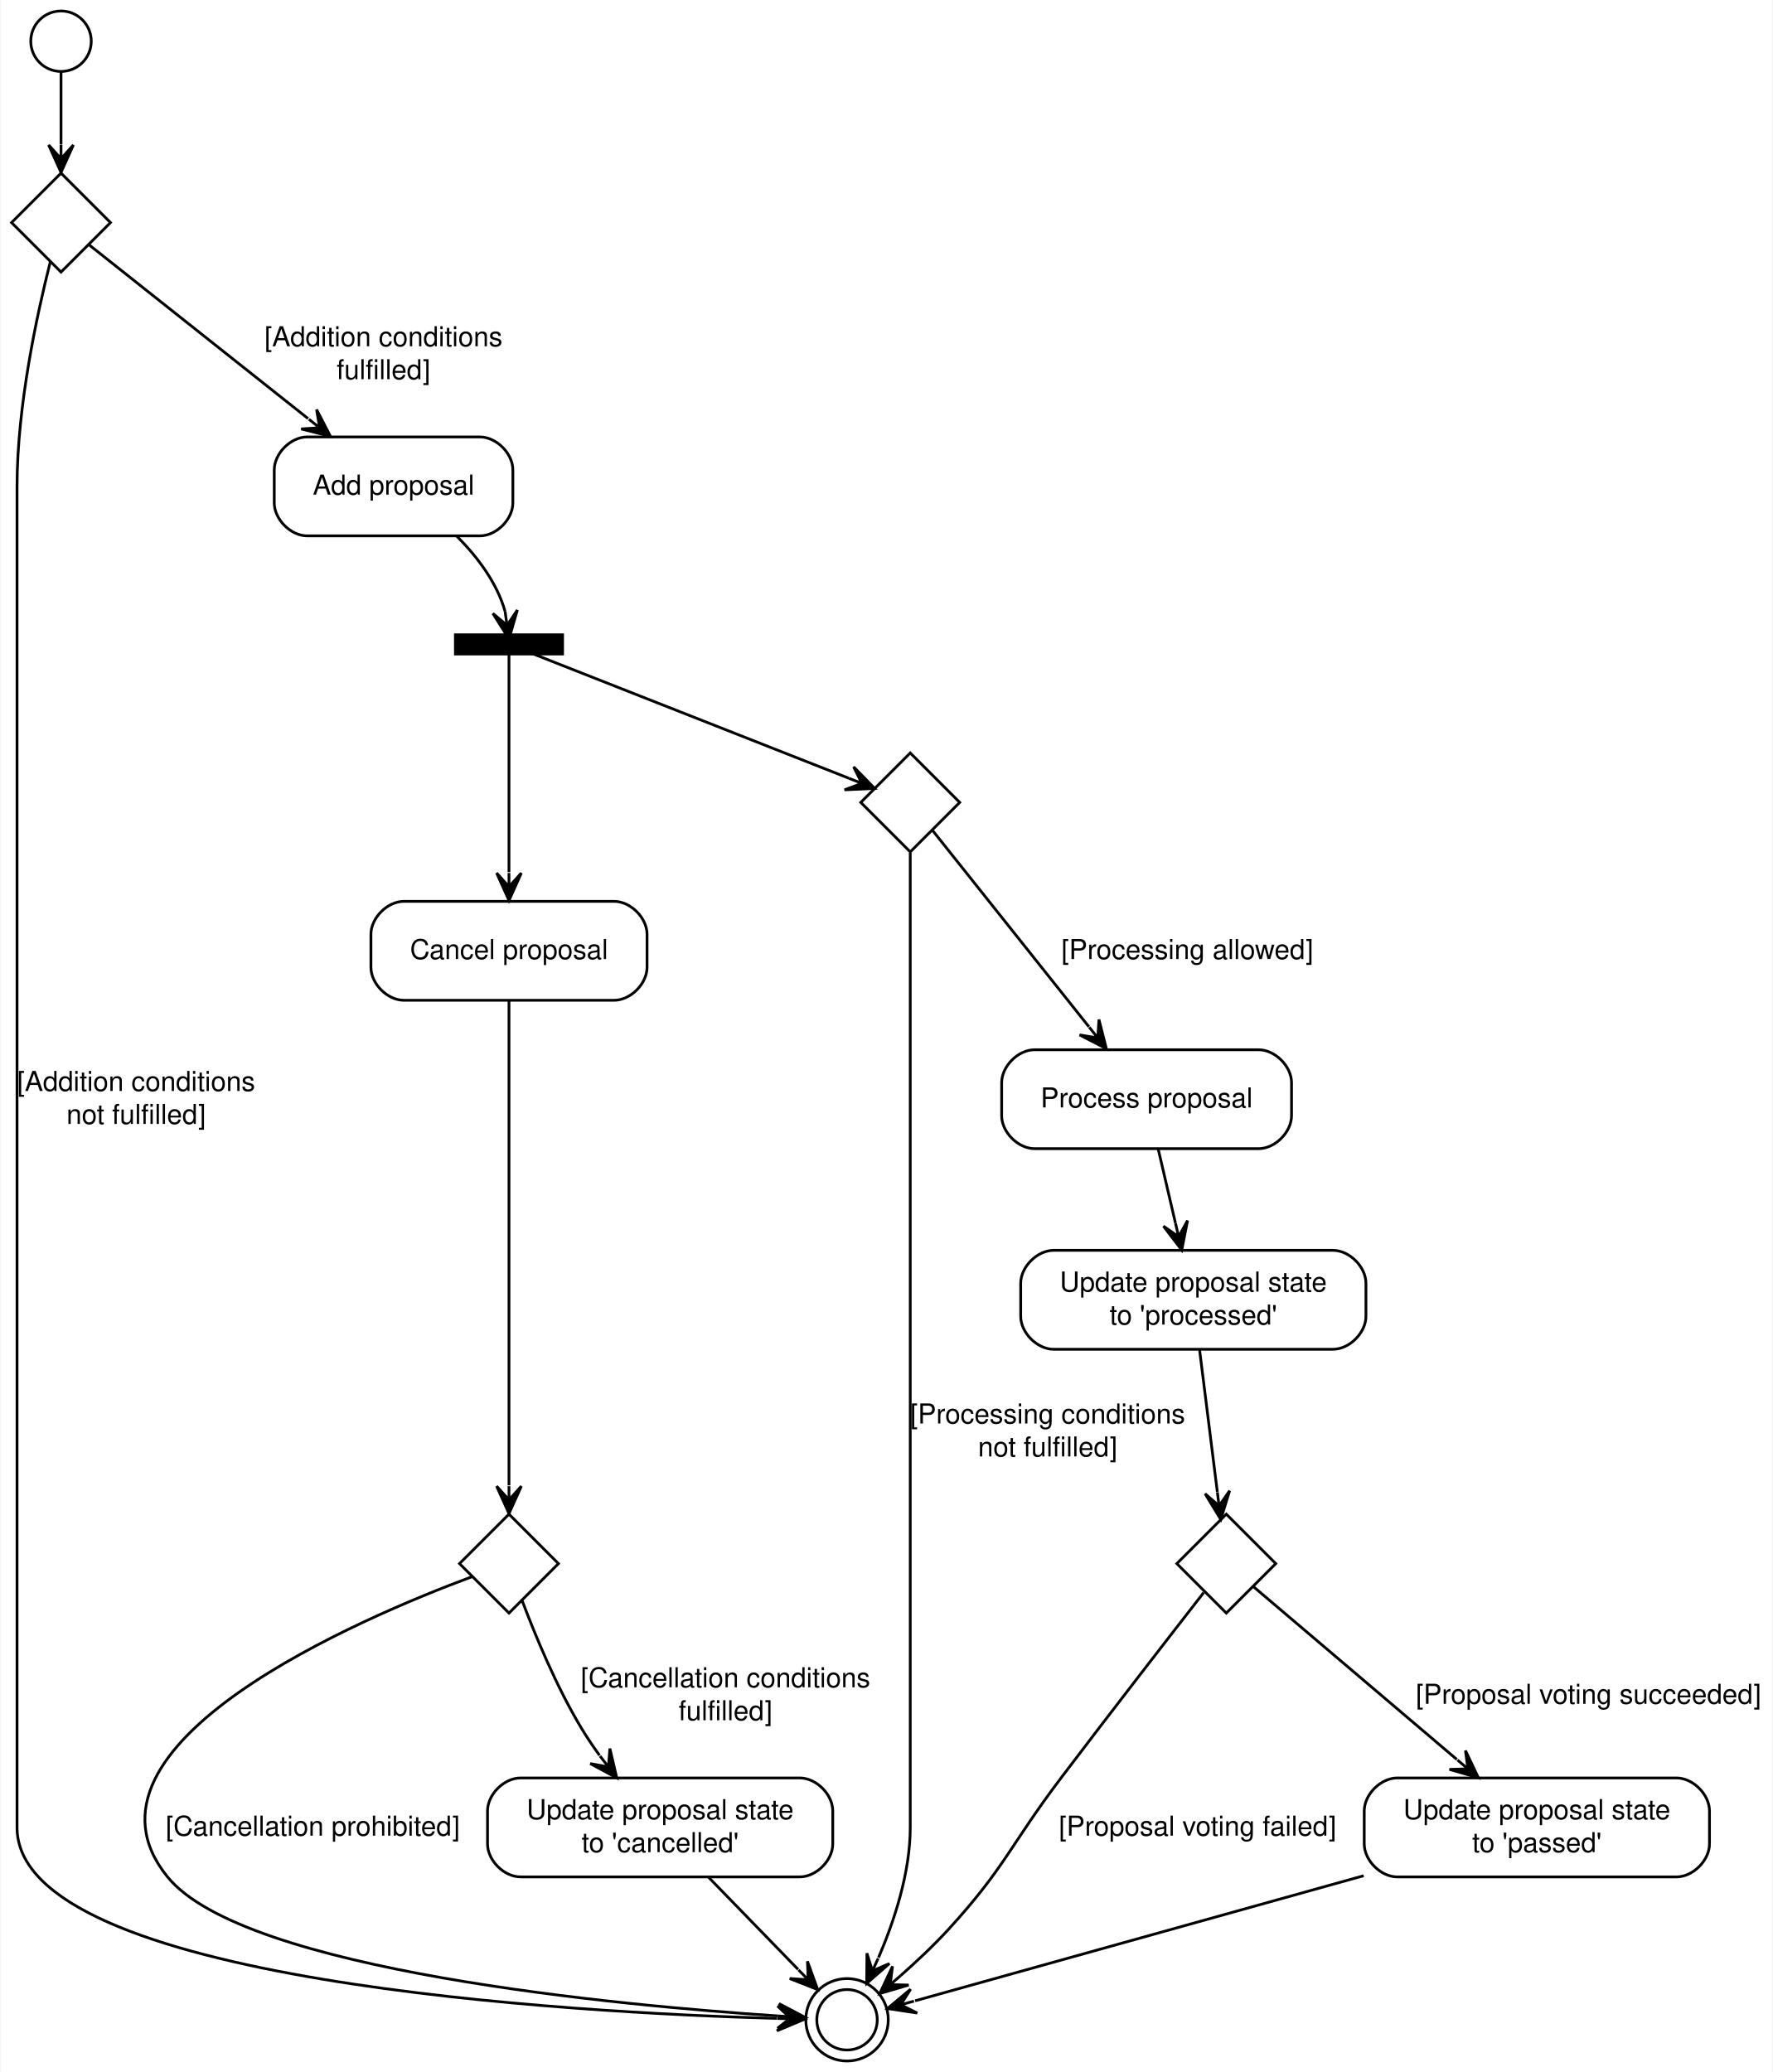
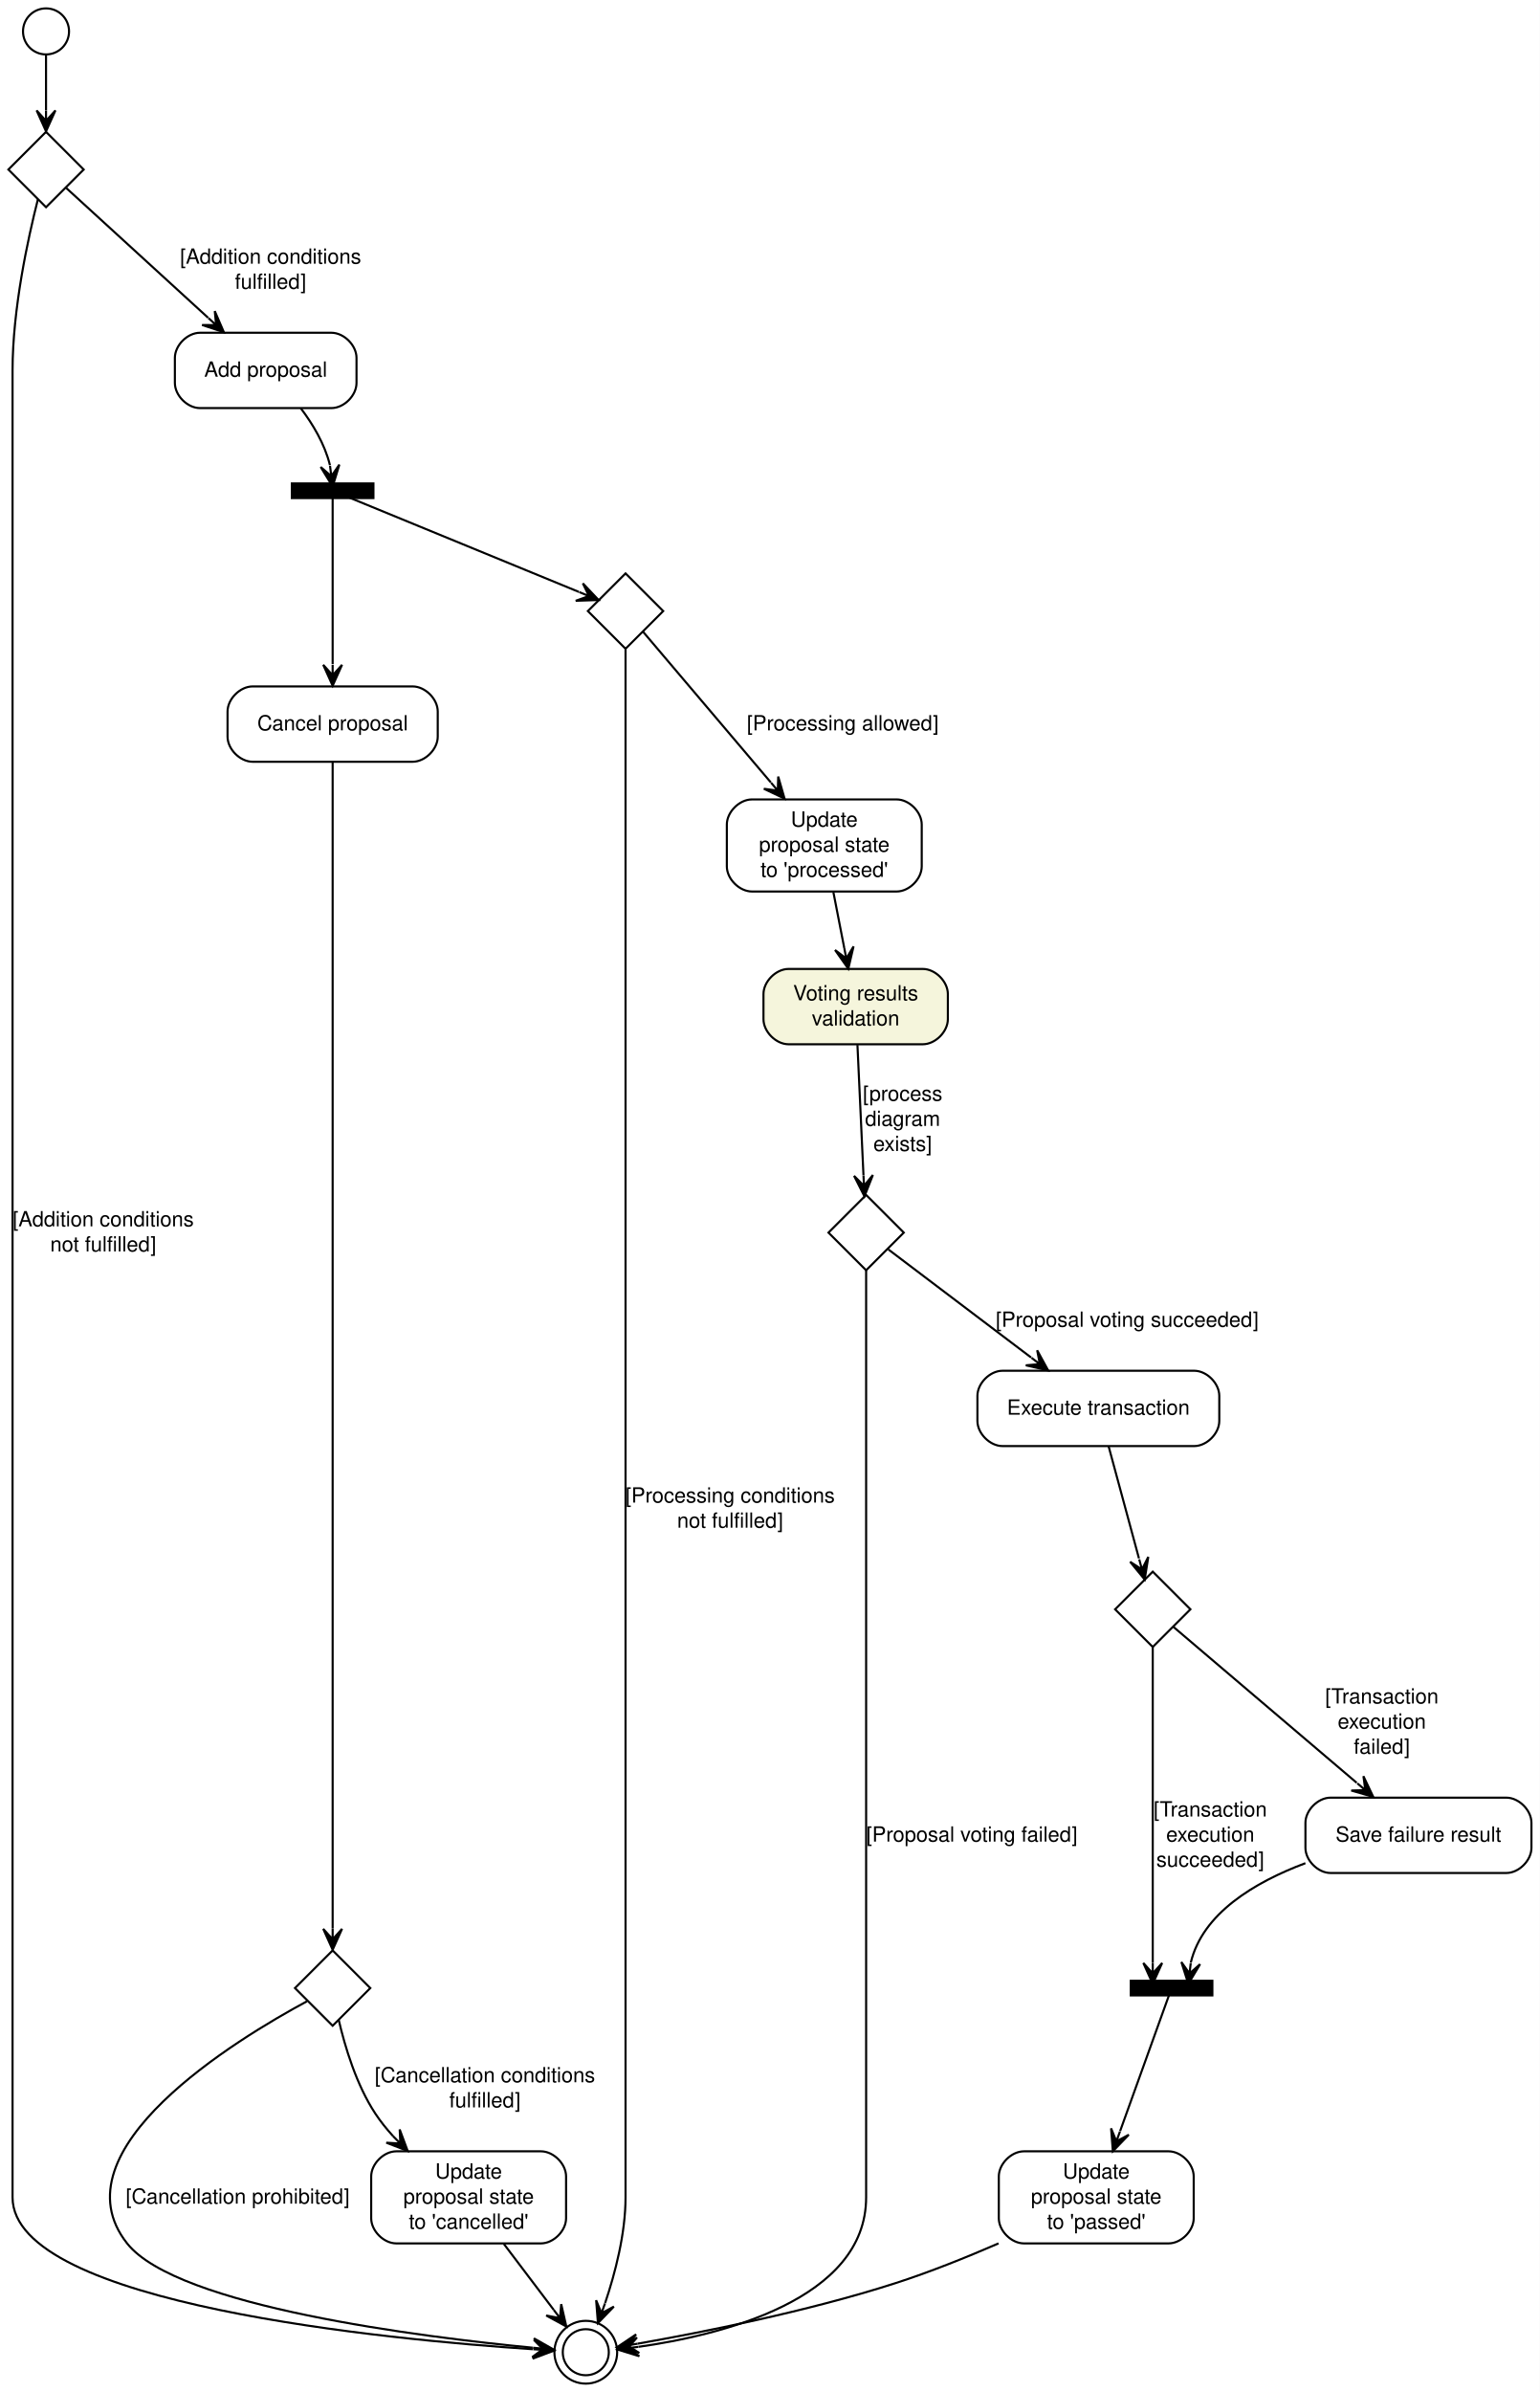
- <svg xmlns="http://www.w3.org/2000/svg" width="645pt" height="754pt" viewBox="0.00 0.00 644.60 754.00">
-   <g id="graph0" class="graph" transform="scale(1 1) rotate(0) translate(4 750)">
-     <polygon fill="#ffffff" stroke="transparent" points="-4,4 -4,-750 640.598,-750 640.598,4 -4,4" />
+ <svg xmlns="http://www.w3.org/2000/svg" width="736pt" height="1143pt" viewBox="0.00 0.00 736.01 1143.00">
+   <g id="graph0" class="graph" transform="scale(1 1) rotate(0) translate(4 1139)">
+     <polygon fill="#ffffff" stroke="transparent" points="-4,4 -4,-1139 732.006,-1139 732.006,4 -4,4" />
    <g id="node1" class="node">
-       <ellipse fill="none" stroke="#000000" cx="18" cy="-735" rx="11" ry="11" />
+       <ellipse fill="none" stroke="#000000" cx="18" cy="-1124" rx="11" ry="11" />
    </g>
    <g id="node2" class="node">
-       <polygon fill="none" stroke="#000000" points="18,-687 0,-669 18,-651 36,-669 18,-687" />
+       <polygon fill="none" stroke="#000000" points="18,-1076 0,-1058 18,-1040 36,-1058 18,-1076" />
    </g>
    <g id="edge1" class="edge">
-       <path fill="none" stroke="#000000" d="M18,-723.804C18,-716.536 18,-706.713 18,-697.392" />
-       <polygon fill="#000000" stroke="#000000" points="18,-687.242 22.5,-697.242 18,-692.242 18,-697.242 18,-697.242 18,-697.242 18,-692.242 13.5,-697.242 18,-687.242 18,-687.242" />
+       <path fill="none" stroke="#000000" d="M18,-1112.804C18,-1105.536 18,-1095.714 18,-1086.392" />
+       <polygon fill="#000000" stroke="#000000" points="18,-1076.242 22.5,-1086.242 18,-1081.242 18,-1086.242 18,-1086.242 18,-1086.242 18,-1081.242 13.5,-1086.242 18,-1076.242 18,-1076.242" />
    </g>
    <g id="node3" class="node">
-       <ellipse fill="none" stroke="#000000" cx="304" cy="-15" rx="11" ry="11" />
-       <ellipse fill="none" stroke="#000000" cx="304" cy="-15" rx="15" ry="15" />
+       <ellipse fill="none" stroke="#000000" cx="276" cy="-15" rx="11" ry="11" />
+       <ellipse fill="none" stroke="#000000" cx="276" cy="-15" rx="15" ry="15" />
    </g>
    <g id="edge2" class="edge">
-       <path fill="none" stroke="#000000" d="M14.127,-654.81C9.392,-636.184 2,-602.4 2,-573 2,-573 2,-573 2,-85 2,-28.432 205.624,-17.566 278.469,-15.488" />
-       <polygon fill="#000000" stroke="#000000" points="288.609,-15.233 278.725,-19.983 283.61,-15.359 278.612,-15.485 278.612,-15.485 278.612,-15.485 283.61,-15.359 278.498,-10.986 288.609,-15.233 288.609,-15.233" />
-       <text text-anchor="middle" x="45.346" y="-353" font-family="Helvetica,sans-Serif" font-size="10.00" fill="#000000">[Addition conditions</text>
-       <text text-anchor="middle" x="45.346" y="-341" font-family="Helvetica,sans-Serif" font-size="10.00" fill="#000000"> not fulfilled]</text>
+       <path fill="none" stroke="#000000" d="M14.127,-1043.81C9.392,-1025.184 2,-991.4 2,-962 2,-962 2,-962 2,-89 2,-37.774 182.752,-20.944 250.64,-16.429" />
+       <polygon fill="#000000" stroke="#000000" points="260.878,-15.786 251.18,-20.904 255.888,-16.1 250.898,-16.413 250.898,-16.413 250.898,-16.413 255.888,-16.1 250.616,-11.922 260.878,-15.786 260.878,-15.786" />
+       <text text-anchor="middle" x="45.346" y="-553" font-family="Helvetica,sans-Serif" font-size="10.00" fill="#000000">[Addition conditions</text>
+       <text text-anchor="middle" x="45.346" y="-541" font-family="Helvetica,sans-Serif" font-size="10.00" fill="#000000"> not fulfilled]</text>
    </g>
    <g id="node4" class="node">
-       <path fill="none" stroke="#000000" d="M170.409,-591C170.409,-591 107.591,-591 107.591,-591 101.591,-591 95.591,-585 95.591,-579 95.591,-579 95.591,-567 95.591,-567 95.591,-561 101.591,-555 107.591,-555 107.591,-555 170.409,-555 170.409,-555 176.409,-555 182.409,-561 182.409,-567 182.409,-567 182.409,-579 182.409,-579 182.409,-585 176.409,-591 170.409,-591" />
-       <text text-anchor="middle" x="139" y="-570" font-family="Helvetica,sans-Serif" font-size="10.00" fill="#000000">Add proposal</text>
+       <path fill="none" stroke="#000000" d="M154.409,-980C154.409,-980 91.591,-980 91.591,-980 85.591,-980 79.591,-974 79.591,-968 79.591,-968 79.591,-956 79.591,-956 79.591,-950 85.591,-944 91.591,-944 91.591,-944 154.409,-944 154.409,-944 160.409,-944 166.409,-950 166.409,-956 166.409,-956 166.409,-968 166.409,-968 166.409,-974 160.409,-980 154.409,-980" />
+       <text text-anchor="middle" x="123" y="-959" font-family="Helvetica,sans-Serif" font-size="10.00" fill="#000000">Add proposal</text>
    </g>
    <g id="edge3" class="edge">
-       <path fill="none" stroke="#000000" d="M28.316,-660.815C45.747,-646.986 81.687,-618.472 107.899,-597.675" />
-       <polygon fill="#000000" stroke="#000000" points="116.032,-591.223 110.995,-600.963 112.115,-594.33 108.198,-597.438 108.198,-597.438 108.198,-597.438 112.115,-594.33 105.401,-593.913 116.032,-591.223 116.032,-591.223" />
-       <text text-anchor="middle" x="135.346" y="-624" font-family="Helvetica,sans-Serif" font-size="10.00" fill="#000000">[Addition conditions</text>
-       <text text-anchor="middle" x="135.346" y="-612" font-family="Helvetica,sans-Serif" font-size="10.00" fill="#000000"> fulfilled]</text>
+       <path fill="none" stroke="#000000" d="M27.69,-1049.141C42.949,-1035.189 73.138,-1007.588 95.469,-987.171" />
+       <polygon fill="#000000" stroke="#000000" points="103.003,-980.283 98.659,-990.352 99.313,-983.657 95.623,-987.031 95.623,-987.031 95.623,-987.031 99.313,-983.657 92.586,-983.709 103.003,-980.283 103.003,-980.283" />
+       <text text-anchor="middle" x="125.346" y="-1013" font-family="Helvetica,sans-Serif" font-size="10.00" fill="#000000">[Addition conditions</text>
+       <text text-anchor="middle" x="125.346" y="-1001" font-family="Helvetica,sans-Serif" font-size="10.00" fill="#000000"> fulfilled]</text>
    </g>
    <g id="node5" class="node">
-       <polygon fill="#d3d3d3" stroke="#000000" stroke-width="4" points="163,-513.5 163,-517.5 199,-517.5 199,-513.5 163,-513.5" />
-       <text text-anchor="middle" x="180.639" y="-515.2" font-family="Helvetica,sans-Serif" font-size="1.00" fill="#000000"> </text>
+       <polygon fill="#d3d3d3" stroke="#000000" stroke-width="4" points="137,-902.5 137,-906.5 173,-906.5 173,-902.5 137,-902.5" />
+       <text text-anchor="middle" x="154.639" y="-904.2" font-family="Helvetica,sans-Serif" font-size="1.00" fill="#000000"> </text>
    </g>
    <g id="edge4" class="edge">
-       <path fill="none" stroke="#000000" d="M161.966,-554.929C169.473,-547.405 176.642,-537.961 179.591,-527.441" />
-       <polygon fill="#000000" stroke="#000000" points="181,-517.5 184.052,-528.033 180.298,-522.451 179.596,-527.401 179.596,-527.401 179.596,-527.401 180.298,-522.451 175.141,-526.769 181,-517.5 181,-517.5" />
+       <path fill="none" stroke="#000000" d="M139.75,-943.95C145.557,-936.295 151.231,-926.815 153.706,-916.735" />
+       <polygon fill="#000000" stroke="#000000" points="155,-906.5 158.21,-916.986 154.373,-911.461 153.745,-916.421 153.745,-916.421 153.745,-916.421 154.373,-911.461 149.281,-915.856 155,-906.5 155,-906.5" />
    </g>
    <g id="node6" class="node">
-       <path fill="none" stroke="#000000" d="M219.237,-422C219.237,-422 142.763,-422 142.763,-422 136.763,-422 130.763,-416 130.763,-410 130.763,-410 130.763,-398 130.763,-398 130.763,-392 136.763,-386 142.763,-386 142.763,-386 219.237,-386 219.237,-386 225.237,-386 231.237,-392 231.237,-398 231.237,-398 231.237,-410 231.237,-410 231.237,-416 225.237,-422 219.237,-422" />
-       <text text-anchor="middle" x="181" y="-401" font-family="Helvetica,sans-Serif" font-size="10.00" fill="#000000">Cancel proposal</text>
+       <path fill="none" stroke="#000000" d="M193.237,-811C193.237,-811 116.763,-811 116.763,-811 110.763,-811 104.763,-805 104.763,-799 104.763,-799 104.763,-787 104.763,-787 104.763,-781 110.763,-775 116.763,-775 116.763,-775 193.237,-775 193.237,-775 199.237,-775 205.237,-781 205.237,-787 205.237,-787 205.237,-799 205.237,-799 205.237,-805 199.237,-811 193.237,-811" />
+       <text text-anchor="middle" x="155" y="-790" font-family="Helvetica,sans-Serif" font-size="10.00" fill="#000000">Cancel proposal</text>
    </g>
    <g id="edge5" class="edge">
-       <path fill="none" stroke="#000000" d="M181,-513.171C181,-502.966 181,-461.425 181,-432.636" />
-       <polygon fill="#000000" stroke="#000000" points="181,-422.318 185.5,-432.318 181,-427.318 181,-432.318 181,-432.318 181,-432.318 181,-427.318 176.5,-432.318 181,-422.318 181,-422.318" />
+       <path fill="none" stroke="#000000" d="M155,-902.171C155,-891.966 155,-850.425 155,-821.636" />
+       <polygon fill="#000000" stroke="#000000" points="155,-811.318 159.5,-821.318 155,-816.318 155,-821.318 155,-821.318 155,-821.318 155,-816.318 150.5,-821.318 155,-811.318 155,-811.318" />
    </g>
    <g id="node9" class="node">
-       <polygon fill="none" stroke="#000000" points="327,-476 309,-458 327,-440 345,-458 327,-476" />
+       <polygon fill="none" stroke="#000000" points="295,-865 277,-847 295,-829 313,-847 295,-865" />
    </g>
    <g id="edge10" class="edge">
-       <path fill="none" stroke="#000000" d="M186.196,-513.453C204.967,-506.061 269.986,-480.454 304.719,-466.775" />
-       <polygon fill="#000000" stroke="#000000" points="314.046,-463.102 306.39,-470.953 309.393,-464.934 304.741,-466.766 304.741,-466.766 304.741,-466.766 309.393,-464.934 303.092,-462.579 314.046,-463.102 314.046,-463.102" />
+       <path fill="none" stroke="#000000" d="M159.983,-902.453C177.817,-895.129 239.186,-869.924 272.708,-856.155" />
+       <polygon fill="#000000" stroke="#000000" points="282.139,-852.282 274.598,-860.244 277.514,-854.182 272.888,-856.082 272.888,-856.082 272.888,-856.082 277.514,-854.182 271.179,-851.919 282.139,-852.282 282.139,-852.282" />
    </g>
    <g id="node7" class="node">
-       <polygon fill="none" stroke="#000000" points="181,-199 163,-181 181,-163 199,-181 181,-199" />
+       <polygon fill="none" stroke="#000000" points="155,-207 137,-189 155,-171 173,-189 155,-207" />
    </g>
    <g id="edge6" class="edge">
-       <path fill="none" stroke="#000000" d="M181,-385.751C181,-346.942 181,-255.971 181,-209.466" />
-       <polygon fill="#000000" stroke="#000000" points="181,-199.188 185.5,-209.188 181,-204.188 181,-209.188 181,-209.188 181,-209.188 181,-204.188 176.5,-209.189 181,-199.188 181,-199.188" />
+       <path fill="none" stroke="#000000" d="M155,-774.846C155,-755.082 155,-722.545 155,-694.5 155,-694.5 155,-694.5 155,-262 155,-247.3 155,-230.934 155,-217.43" />
+       <polygon fill="#000000" stroke="#000000" points="155,-207.3 159.5,-217.3 155,-212.3 155,-217.3 155,-217.3 155,-217.3 155,-212.3 150.5,-217.3 155,-207.3 155,-207.3" />
    </g>
    <g id="edge9" class="edge">
-       <path fill="none" stroke="#000000" d="M167.506,-176.222C127.995,-161.526 17.738,-115.076 56.754,-67 84.604,-32.684 221.808,-20.172 278.951,-16.401" />
-       <polygon fill="#000000" stroke="#000000" points="288.951,-15.777 279.251,-20.891 283.961,-16.088 278.971,-16.399 278.971,-16.399 278.971,-16.399 283.961,-16.088 278.69,-11.908 288.951,-15.777 288.951,-15.777" />
-       <text text-anchor="middle" x="109.623" y="-82" font-family="Helvetica,sans-Serif" font-size="10.00" fill="#000000">[Cancellation prohibited]</text>
+       <path fill="none" stroke="#000000" d="M142.717,-182.682C109.294,-164.687 21.506,-111.586 56.754,-67 80.706,-36.703 198.143,-22.207 250.603,-17.161" />
+       <polygon fill="#000000" stroke="#000000" points="260.755,-16.226 251.21,-21.625 255.776,-16.685 250.797,-17.143 250.797,-17.143 250.797,-17.143 255.776,-16.685 250.384,-12.662 260.755,-16.226 260.755,-16.226" />
+       <text text-anchor="middle" x="109.623" y="-86" font-family="Helvetica,sans-Serif" font-size="10.00" fill="#000000">[Cancellation prohibited]</text>
    </g>
    <g id="node8" class="node">
-       <path fill="none" stroke="#000000" d="M286.811,-103C286.811,-103 185.189,-103 185.189,-103 179.189,-103 173.189,-97 173.189,-91 173.189,-91 173.189,-79 173.189,-79 173.189,-73 179.189,-67 185.189,-67 185.189,-67 286.811,-67 286.811,-67 292.811,-67 298.811,-73 298.811,-79 298.811,-79 298.811,-91 298.811,-91 298.811,-97 292.811,-103 286.811,-103" />
-       <text text-anchor="middle" x="236" y="-88" font-family="Helvetica,sans-Serif" font-size="10.00" fill="#000000">Update proposal state</text>
-       <text text-anchor="middle" x="236" y="-76" font-family="Helvetica,sans-Serif" font-size="10.00" fill="#000000"> to 'cancelled'</text>
+       <path fill="none" stroke="#000000" d="M254.578,-111C254.578,-111 185.422,-111 185.422,-111 179.422,-111 173.422,-105 173.422,-99 173.422,-99 173.422,-79 173.422,-79 173.422,-73 179.422,-67 185.422,-67 185.422,-67 254.578,-67 254.578,-67 260.578,-67 266.578,-73 266.578,-79 266.578,-79 266.578,-99 266.578,-99 266.578,-105 260.578,-111 254.578,-111" />
+       <text text-anchor="middle" x="220" y="-98" font-family="Helvetica,sans-Serif" font-size="10.00" fill="#000000">Update</text>
+       <text text-anchor="middle" x="220" y="-86" font-family="Helvetica,sans-Serif" font-size="10.00" fill="#000000"> proposal state</text>
+       <text text-anchor="middle" x="220" y="-74" font-family="Helvetica,sans-Serif" font-size="10.00" fill="#000000"> to 'cancelled'</text>
    </g>
    <g id="edge7" class="edge">
-       <path fill="none" stroke="#000000" d="M185.746,-167.646C190.444,-155.157 198.248,-136.203 207.421,-121 209.392,-117.733 211.624,-114.431 213.95,-111.22" />
-       <polygon fill="#000000" stroke="#000000" points="220.214,-103.023 217.718,-113.701 217.178,-106.996 214.142,-110.969 214.142,-110.969 214.142,-110.969 217.178,-106.996 210.567,-108.236 220.214,-103.023 220.214,-103.023" />
-       <text text-anchor="middle" x="259.789" y="-136" font-family="Helvetica,sans-Serif" font-size="10.00" fill="#000000">[Cancellation conditions</text>
-       <text text-anchor="middle" x="259.789" y="-124" font-family="Helvetica,sans-Serif" font-size="10.00" fill="#000000"> fulfilled]</text>
+       <path fill="none" stroke="#000000" d="M157.925,-173.742C160.876,-161.004 166.324,-142.772 175.421,-129 177.873,-125.288 180.75,-121.7 183.842,-118.297" />
+       <polygon fill="#000000" stroke="#000000" points="190.873,-111.17 187.054,-121.45 187.362,-114.73 183.85,-118.289 183.85,-118.289 183.85,-118.289 187.362,-114.73 180.647,-115.129 190.873,-111.17 190.873,-111.17" />
+       <text text-anchor="middle" x="227.79" y="-144" font-family="Helvetica,sans-Serif" font-size="10.00" fill="#000000">[Cancellation conditions</text>
+       <text text-anchor="middle" x="227.79" y="-132" font-family="Helvetica,sans-Serif" font-size="10.00" fill="#000000"> fulfilled]</text>
    </g>
    <g id="edge8" class="edge">
-       <path fill="none" stroke="#000000" d="M253.512,-66.973C263.546,-56.644 276.109,-43.711 286.193,-33.331" />
-       <polygon fill="#000000" stroke="#000000" points="293.338,-25.976 289.598,-36.284 289.854,-29.562 286.37,-33.149 286.37,-33.149 286.37,-33.149 289.854,-29.562 283.142,-30.013 293.338,-25.976 293.338,-25.976" />
+       <path fill="none" stroke="#000000" d="M236.802,-66.798C244.377,-56.788 253.261,-45.048 260.655,-35.278" />
+       <polygon fill="#000000" stroke="#000000" points="266.698,-27.292 264.252,-37.982 263.68,-31.279 260.663,-35.266 260.663,-35.266 260.663,-35.266 263.68,-31.279 257.075,-32.551 266.698,-27.292 266.698,-27.292" />
    </g>
    <g id="edge11" class="edge">
-       <path fill="none" stroke="#000000" d="M327,-439.655C327,-418.168 327,-381.5 327,-350 327,-350 327,-350 327,-85 327,-68.588 321.223,-51.045 315.46,-37.627" />
-       <polygon fill="#000000" stroke="#000000" points="311.151,-28.256 319.418,-35.462 313.24,-32.799 315.329,-37.342 315.329,-37.342 315.329,-37.342 313.24,-32.799 311.241,-39.222 311.151,-28.256 311.151,-28.256" />
-       <text text-anchor="middle" x="377.012" y="-232" font-family="Helvetica,sans-Serif" font-size="10.00" fill="#000000">[Processing conditions</text>
-       <text text-anchor="middle" x="377.012" y="-220" font-family="Helvetica,sans-Serif" font-size="10.00" fill="#000000"> not fulfilled]</text>
+       <path fill="none" stroke="#000000" d="M295,-828.765C295,-806.599 295,-768.056 295,-735 295,-735 295,-735 295,-89 295,-71.709 290.073,-52.84 285.237,-38.483" />
+       <polygon fill="#000000" stroke="#000000" points="281.804,-28.913 289.417,-36.806 283.493,-33.62 285.181,-38.326 285.181,-38.326 285.181,-38.326 283.493,-33.62 280.945,-39.846 281.804,-28.913 281.804,-28.913" />
+       <text text-anchor="middle" x="345.012" y="-421" font-family="Helvetica,sans-Serif" font-size="10.00" fill="#000000">[Processing conditions</text>
+       <text text-anchor="middle" x="345.012" y="-409" font-family="Helvetica,sans-Serif" font-size="10.00" fill="#000000"> not fulfilled]</text>
    </g>
    <g id="node10" class="node">
-       <path fill="none" stroke="#000000" d="M453.738,-368C453.738,-368 372.262,-368 372.262,-368 366.262,-368 360.262,-362 360.262,-356 360.262,-356 360.262,-344 360.262,-344 360.262,-338 366.262,-332 372.262,-332 372.262,-332 453.738,-332 453.738,-332 459.738,-332 465.738,-338 465.738,-344 465.738,-344 465.738,-356 465.738,-356 465.738,-362 459.738,-368 453.738,-368" />
-       <text text-anchor="middle" x="413" y="-347" font-family="Helvetica,sans-Serif" font-size="10.00" fill="#000000">Process proposal</text>
+       <path fill="none" stroke="#000000" d="M424.578,-757C424.578,-757 355.422,-757 355.422,-757 349.422,-757 343.422,-751 343.422,-745 343.422,-745 343.422,-725 343.422,-725 343.422,-719 349.422,-713 355.422,-713 355.422,-713 424.578,-713 424.578,-713 430.578,-713 436.578,-719 436.578,-725 436.578,-725 436.578,-745 436.578,-745 436.578,-751 430.578,-757 424.578,-757" />
+       <text text-anchor="middle" x="390" y="-744" font-family="Helvetica,sans-Serif" font-size="10.00" fill="#000000">Update</text>
+       <text text-anchor="middle" x="390" y="-732" font-family="Helvetica,sans-Serif" font-size="10.00" fill="#000000"> proposal state</text>
+       <text text-anchor="middle" x="390" y="-720" font-family="Helvetica,sans-Serif" font-size="10.00" fill="#000000"> to 'processed'</text>
    </g>
    <g id="edge12" class="edge">
-       <path fill="none" stroke="#000000" d="M335.246,-447.644C348.201,-431.375 373.728,-399.318 392,-376.372" />
-       <polygon fill="#000000" stroke="#000000" points="398.367,-368.376 395.658,-379.002 395.252,-372.288 392.138,-376.199 392.138,-376.199 392.138,-376.199 395.252,-372.288 388.618,-373.396 398.367,-368.376 398.367,-368.376" />
-       <text text-anchor="middle" x="427.841" y="-401" font-family="Helvetica,sans-Serif" font-size="10.00" fill="#000000">[Processing allowed]</text>
+       <path fill="none" stroke="#000000" d="M303.431,-837.061C316.976,-821.092 344.12,-789.09 364.421,-765.156" />
+       <polygon fill="#000000" stroke="#000000" points="371.014,-757.383 367.978,-767.92 367.78,-761.196 364.546,-765.009 364.546,-765.009 364.546,-765.009 367.78,-761.196 361.114,-762.098 371.014,-757.383 371.014,-757.383" />
+       <text text-anchor="middle" x="398.841" y="-790" font-family="Helvetica,sans-Serif" font-size="10.00" fill="#000000">[Processing allowed]</text>
    </g>
    <g id="node11" class="node">
-       <path fill="none" stroke="#000000" d="M480.811,-295C480.811,-295 379.189,-295 379.189,-295 373.189,-295 367.189,-289 367.189,-283 367.189,-283 367.189,-271 367.189,-271 367.189,-265 373.189,-259 379.189,-259 379.189,-259 480.811,-259 480.811,-259 486.811,-259 492.811,-265 492.811,-271 492.811,-271 492.811,-283 492.811,-283 492.811,-289 486.811,-295 480.811,-295" />
-       <text text-anchor="middle" x="430" y="-280" font-family="Helvetica,sans-Serif" font-size="10.00" fill="#000000">Update proposal state</text>
-       <text text-anchor="middle" x="430" y="-268" font-family="Helvetica,sans-Serif" font-size="10.00" fill="#000000"> to 'processed'</text>
+       <path fill="#f5f5dc" stroke="#000000" d="M437.069,-676C437.069,-676 372.931,-676 372.931,-676 366.931,-676 360.931,-670 360.931,-664 360.931,-664 360.931,-652 360.931,-652 360.931,-646 366.931,-640 372.931,-640 372.931,-640 437.069,-640 437.069,-640 443.069,-640 449.069,-646 449.069,-652 449.069,-652 449.069,-664 449.069,-664 449.069,-670 443.069,-676 437.069,-676" />
+       <text text-anchor="middle" x="405" y="-661" font-family="Helvetica,sans-Serif" font-size="10.00" fill="#000000">Voting results</text>
+       <text text-anchor="middle" x="405" y="-649" font-family="Helvetica,sans-Serif" font-size="10.00" fill="#000000"> validation</text>
    </g>
    <g id="edge13" class="edge">
-       <path fill="none" stroke="#000000" d="M417.202,-331.955C419.103,-323.795 421.392,-313.965 423.505,-304.889" />
-       <polygon fill="#000000" stroke="#000000" points="425.787,-295.09 427.902,-305.85 424.653,-299.96 423.519,-304.83 423.519,-304.83 423.519,-304.83 424.653,-299.96 419.136,-303.809 425.787,-295.09 425.787,-295.09" />
+       <path fill="none" stroke="#000000" d="M394.339,-712.728C395.968,-704.364 397.841,-694.749 399.558,-685.935" />
+       <polygon fill="#000000" stroke="#000000" points="401.478,-676.079 403.983,-686.755 400.522,-680.987 399.566,-685.894 399.566,-685.894 399.566,-685.894 400.522,-680.987 395.149,-685.034 401.478,-676.079 401.478,-676.079" />
    </g>
    <g id="node12" class="node">
-       <polygon fill="none" stroke="#000000" points="442,-199 424,-181 442,-163 460,-181 442,-199" />
+       <polygon fill="none" stroke="#000000" points="410,-568 392,-550 410,-532 428,-550 410,-568" />
    </g>
    <g id="edge14" class="edge">
-       <path fill="none" stroke="#000000" d="M432.257,-258.943C434.084,-244.329 436.681,-223.55 438.735,-207.121" />
-       <polygon fill="#000000" stroke="#000000" points="439.992,-197.061 443.217,-207.542 439.372,-202.023 438.752,-206.984 438.752,-206.984 438.752,-206.984 439.372,-202.023 434.287,-206.426 439.992,-197.061 439.992,-197.061" />
+       <path fill="none" stroke="#000000" d="M405.848,-639.679C406.638,-622.618 407.826,-596.955 408.729,-577.448" />
+       <polygon fill="#000000" stroke="#000000" points="409.197,-567.337 413.23,-577.534 408.966,-572.332 408.735,-577.326 408.735,-577.326 408.735,-577.326 408.966,-572.332 404.24,-577.118 409.197,-567.337 409.197,-567.337" />
+       <text text-anchor="middle" x="427.446" y="-613" font-family="Helvetica,sans-Serif" font-size="10.00" fill="#000000">[process</text>
+       <text text-anchor="middle" x="427.446" y="-601" font-family="Helvetica,sans-Serif" font-size="10.00" fill="#000000"> diagram</text>
+       <text text-anchor="middle" x="427.446" y="-589" font-family="Helvetica,sans-Serif" font-size="10.00" fill="#000000"> exists]</text>
    </g>
    <g id="edge15" class="edge">
-       <path fill="none" stroke="#000000" d="M433.769,-170.448C422.13,-155.499 400.231,-127.269 381.862,-103 363.484,-78.719 361.55,-70.473 341,-48 335.649,-42.148 329.358,-36.234 323.496,-31.061" />
-       <polygon fill="#000000" stroke="#000000" points="315.897,-24.541 326.417,-27.638 319.692,-27.797 323.486,-31.053 323.486,-31.053 323.486,-31.053 319.692,-27.797 320.556,-34.468 315.897,-24.541 315.897,-24.541" />
-       <text text-anchor="middle" x="431.569" y="-82" font-family="Helvetica,sans-Serif" font-size="10.00" fill="#000000">[Proposal voting failed]</text>
+       <path fill="none" stroke="#000000" d="M410,-531.976C410,-514.966 410,-488.75 410,-466 410,-466 410,-466 410,-89 410,-39.809 339.947,-23.066 301.143,-17.565" />
+       <polygon fill="#000000" stroke="#000000" points="291.111,-16.294 301.597,-13.087 296.071,-16.922 301.032,-17.551 301.032,-17.551 301.032,-17.551 296.071,-16.922 300.466,-22.015 291.111,-16.294 291.111,-16.294" />
+       <text text-anchor="middle" x="460.569" y="-259" font-family="Helvetica,sans-Serif" font-size="10.00" fill="#000000">[Proposal voting failed]</text>
    </g>
    <g id="node13" class="node">
-       <path fill="none" stroke="#000000" d="M605.811,-103C605.811,-103 504.189,-103 504.189,-103 498.189,-103 492.189,-97 492.189,-91 492.189,-91 492.189,-79 492.189,-79 492.189,-73 498.189,-67 504.189,-67 504.189,-67 605.811,-67 605.811,-67 611.811,-67 617.811,-73 617.811,-79 617.811,-79 617.811,-91 617.811,-91 617.811,-97 611.811,-103 605.811,-103" />
-       <text text-anchor="middle" x="555" y="-88" font-family="Helvetica,sans-Serif" font-size="10.00" fill="#000000">Update proposal state</text>
-       <text text-anchor="middle" x="555" y="-76" font-family="Helvetica,sans-Serif" font-size="10.00" fill="#000000"> to 'passed'</text>
+       <path fill="none" stroke="#000000" d="M566.805,-484C566.805,-484 475.195,-484 475.195,-484 469.195,-484 463.195,-478 463.195,-472 463.195,-472 463.195,-460 463.195,-460 463.195,-454 469.195,-448 475.195,-448 475.195,-448 566.805,-448 566.805,-448 572.805,-448 578.805,-454 578.805,-460 578.805,-460 578.805,-472 578.805,-472 578.805,-478 572.805,-484 566.805,-484" />
+       <text text-anchor="middle" x="521" y="-463" font-family="Helvetica,sans-Serif" font-size="10.00" fill="#000000">Execute transaction</text>
    </g>
    <g id="edge16" class="edge">
-       <path fill="none" stroke="#000000" d="M452.028,-172.481C468.431,-158.546 501.599,-130.367 525.876,-109.742" />
-       <polygon fill="#000000" stroke="#000000" points="533.731,-103.069 529.024,-112.973 529.92,-106.306 526.11,-109.544 526.11,-109.544 526.11,-109.544 529.92,-106.306 523.196,-106.114 533.731,-103.069 533.731,-103.069" />
-       <text text-anchor="middle" x="573.799" y="-130" font-family="Helvetica,sans-Serif" font-size="10.00" fill="#000000">[Proposal voting succeeded]</text>
+       <path fill="none" stroke="#000000" d="M420.643,-541.946C436.205,-530.169 465.819,-507.759 488.861,-490.321" />
+       <polygon fill="#000000" stroke="#000000" points="497.015,-484.151 491.757,-493.774 493.028,-487.168 489.041,-490.185 489.041,-490.185 489.041,-490.185 493.028,-487.168 486.325,-486.597 497.015,-484.151 497.015,-484.151" />
+       <text text-anchor="middle" x="534.799" y="-505" font-family="Helvetica,sans-Serif" font-size="10.00" fill="#000000">[Proposal voting succeeded]</text>
+     </g>
+     <g id="node14" class="node">
+       <polygon fill="none" stroke="#000000" points="547,-388 529,-370 547,-352 565,-370 547,-388" />
    </g>
    <g id="edge17" class="edge">
-       <path fill="none" stroke="#000000" d="M491.986,-67.426C439.118,-52.682 366.388,-32.399 328.772,-21.909" />
-       <polygon fill="#000000" stroke="#000000" points="318.712,-19.103 329.553,-17.455 323.528,-20.446 328.345,-21.789 328.345,-21.789 328.345,-21.789 323.528,-20.446 327.136,-26.124 318.712,-19.103 318.712,-19.103" />
+       <path fill="none" stroke="#000000" d="M525.89,-447.943C529.993,-432.795 535.89,-411.021 540.409,-394.336" />
+       <polygon fill="#000000" stroke="#000000" points="543.147,-384.226 544.876,-395.055 541.84,-389.053 540.533,-393.879 540.533,-393.879 540.533,-393.879 541.84,-389.053 536.189,-392.702 543.147,-384.226 543.147,-384.226" />
+     </g>
+     <g id="node15" class="node">
+       <polygon fill="#d3d3d3" stroke="#000000" stroke-width="4" points="538,-187 538,-191 574,-191 574,-187 538,-187" />
+       <text text-anchor="middle" x="546.639" y="-188.7" font-family="Helvetica,sans-Serif" font-size="1.00" fill="#000000"> </text>
+       <polyline fill="none" stroke="#000000" stroke-width="4" points="555.278,-187 555.278,-191 " />
+       <text text-anchor="middle" x="564.417" y="-188.7" font-family="Helvetica,sans-Serif" font-size="1.00" fill="#000000"> </text>
+     </g>
+     <g id="edge18" class="edge">
+       <path fill="none" stroke="#000000" d="M547,-351.961C547,-321.506 547,-257.675 547,-201.103" />
+       <polygon fill="#000000" stroke="#000000" points="547,-191 551.5,-201 547,-196 547,-201 547,-201 547,-201 547,-196 542.5,-201 547,-191 547,-191" />
+       <text text-anchor="middle" x="574.505" y="-271" font-family="Helvetica,sans-Serif" font-size="10.00" fill="#000000">[Transaction</text>
+       <text text-anchor="middle" x="574.505" y="-259" font-family="Helvetica,sans-Serif" font-size="10.00" fill="#000000"> execution</text>
+       <text text-anchor="middle" x="574.505" y="-247" font-family="Helvetica,sans-Serif" font-size="10.00" fill="#000000"> succeeded]</text>
+     </g>
+     <g id="node16" class="node">
+       <path fill="none" stroke="#000000" d="M716.013,-280C716.013,-280 631.987,-280 631.987,-280 625.987,-280 619.987,-274 619.987,-268 619.987,-268 619.987,-256 619.987,-256 619.987,-250 625.987,-244 631.987,-244 631.987,-244 716.013,-244 716.013,-244 722.013,-244 728.013,-250 728.013,-256 728.013,-256 728.013,-268 728.013,-268 728.013,-274 722.013,-280 716.013,-280" />
+       <text text-anchor="middle" x="674" y="-259" font-family="Helvetica,sans-Serif" font-size="10.00" fill="#000000">Save failure result</text>
+     </g>
+     <g id="edge19" class="edge">
+       <path fill="none" stroke="#000000" d="M556.966,-361.525C575.593,-345.685 616.346,-311.029 644.481,-287.102" />
+       <polygon fill="#000000" stroke="#000000" points="652.411,-280.359 647.708,-290.265 648.602,-283.598 644.793,-286.837 644.793,-286.837 644.793,-286.837 648.602,-283.598 641.878,-283.409 652.411,-280.359 652.411,-280.359" />
+       <text text-anchor="middle" x="656.505" y="-325" font-family="Helvetica,sans-Serif" font-size="10.00" fill="#000000">[Transaction</text>
+       <text text-anchor="middle" x="656.505" y="-313" font-family="Helvetica,sans-Serif" font-size="10.00" fill="#000000"> execution</text>
+       <text text-anchor="middle" x="656.505" y="-301" font-family="Helvetica,sans-Serif" font-size="10.00" fill="#000000"> failed]</text>
+     </g>
+     <g id="node17" class="node">
+       <path fill="none" stroke="#000000" d="M554.578,-111C554.578,-111 485.422,-111 485.422,-111 479.422,-111 473.422,-105 473.422,-99 473.422,-99 473.422,-79 473.422,-79 473.422,-73 479.422,-67 485.422,-67 485.422,-67 554.578,-67 554.578,-67 560.578,-67 566.578,-73 566.578,-79 566.578,-79 566.578,-99 566.578,-99 566.578,-105 560.578,-111 554.578,-111" />
+       <text text-anchor="middle" x="520" y="-98" font-family="Helvetica,sans-Serif" font-size="10.00" fill="#000000">Update</text>
+       <text text-anchor="middle" x="520" y="-86" font-family="Helvetica,sans-Serif" font-size="10.00" fill="#000000"> proposal state</text>
+       <text text-anchor="middle" x="520" y="-74" font-family="Helvetica,sans-Serif" font-size="10.00" fill="#000000"> to 'passed'</text>
+     </g>
+     <g id="edge21" class="edge">
+       <path fill="none" stroke="#000000" d="M555.248,-186.911C552.2,-178.443 540.489,-145.915 531.393,-120.647" />
+       <polygon fill="#000000" stroke="#000000" points="527.935,-111.042 535.556,-118.927 529.629,-115.747 531.322,-120.451 531.322,-120.451 531.322,-120.451 529.629,-115.747 527.088,-121.975 527.935,-111.042 527.935,-111.042" />
+     </g>
+     <g id="edge20" class="edge">
+       <path fill="none" stroke="#000000" d="M619.967,-248.686C595.517,-239.521 570.812,-224.643 565.188,-201.19" />
+       <polygon fill="#000000" stroke="#000000" points="564,-191 569.628,-200.412 564.579,-195.966 565.158,-200.933 565.158,-200.933 565.158,-200.933 564.579,-195.966 560.688,-201.454 564,-191 564,-191" />
+     </g>
+     <g id="edge22" class="edge">
+       <path fill="none" stroke="#000000" d="M473.295,-67.009C457.834,-60.283 440.388,-53.277 424,-48 381.596,-34.346 330.585,-24.324 300.873,-19.099" />
+       <polygon fill="#000000" stroke="#000000" points="290.945,-17.392 301.563,-14.651 295.873,-18.239 300.801,-19.086 300.801,-19.086 300.801,-19.086 295.873,-18.239 300.039,-23.521 290.945,-17.392 290.945,-17.392" />
    </g>
  </g>
</svg>
